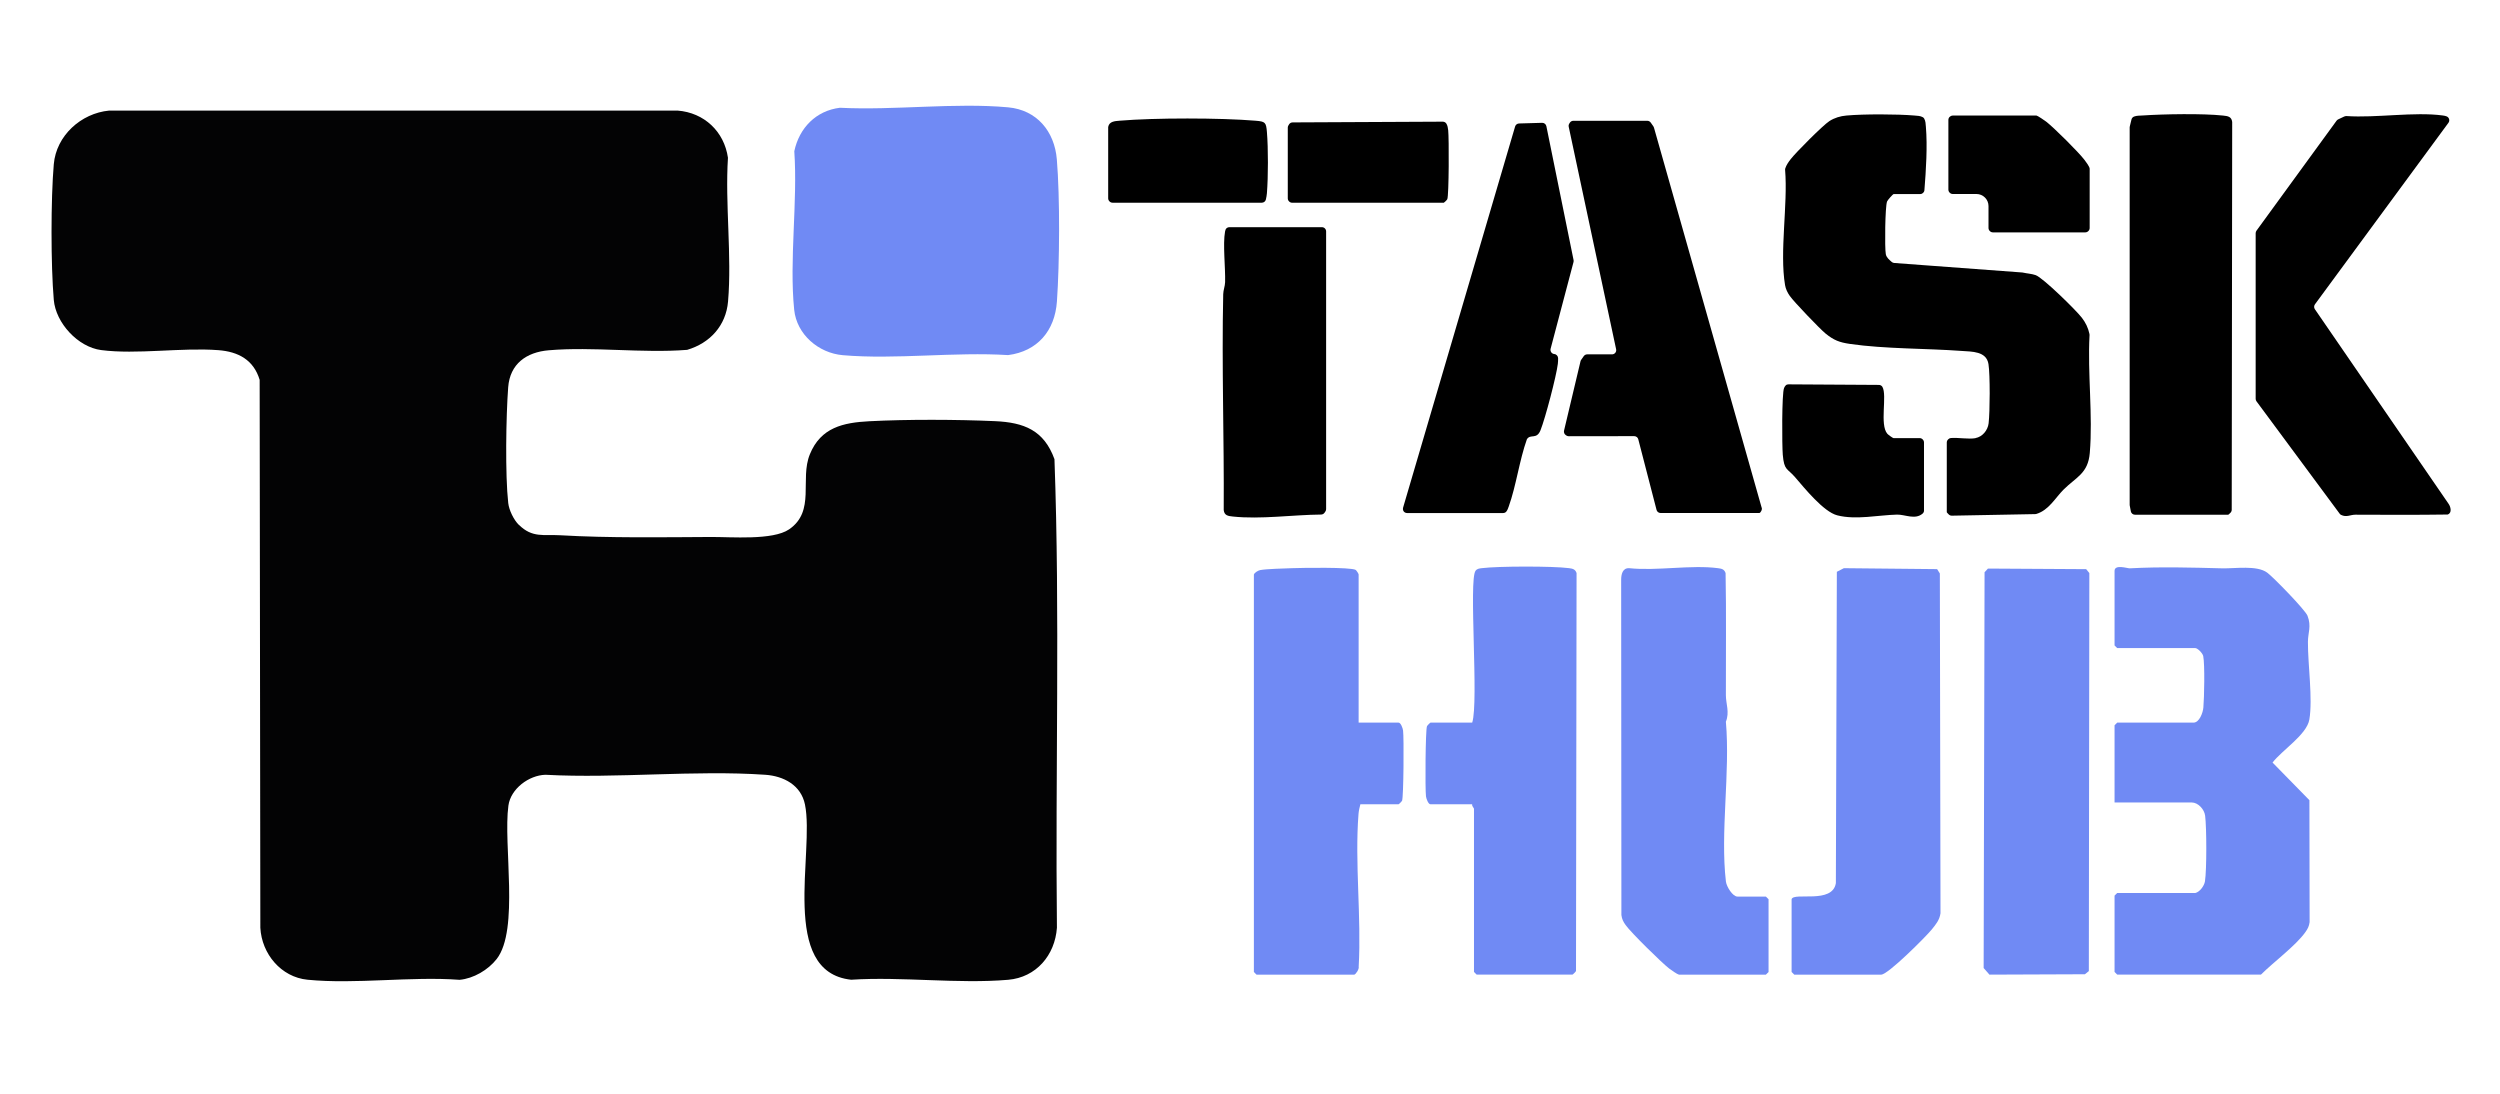
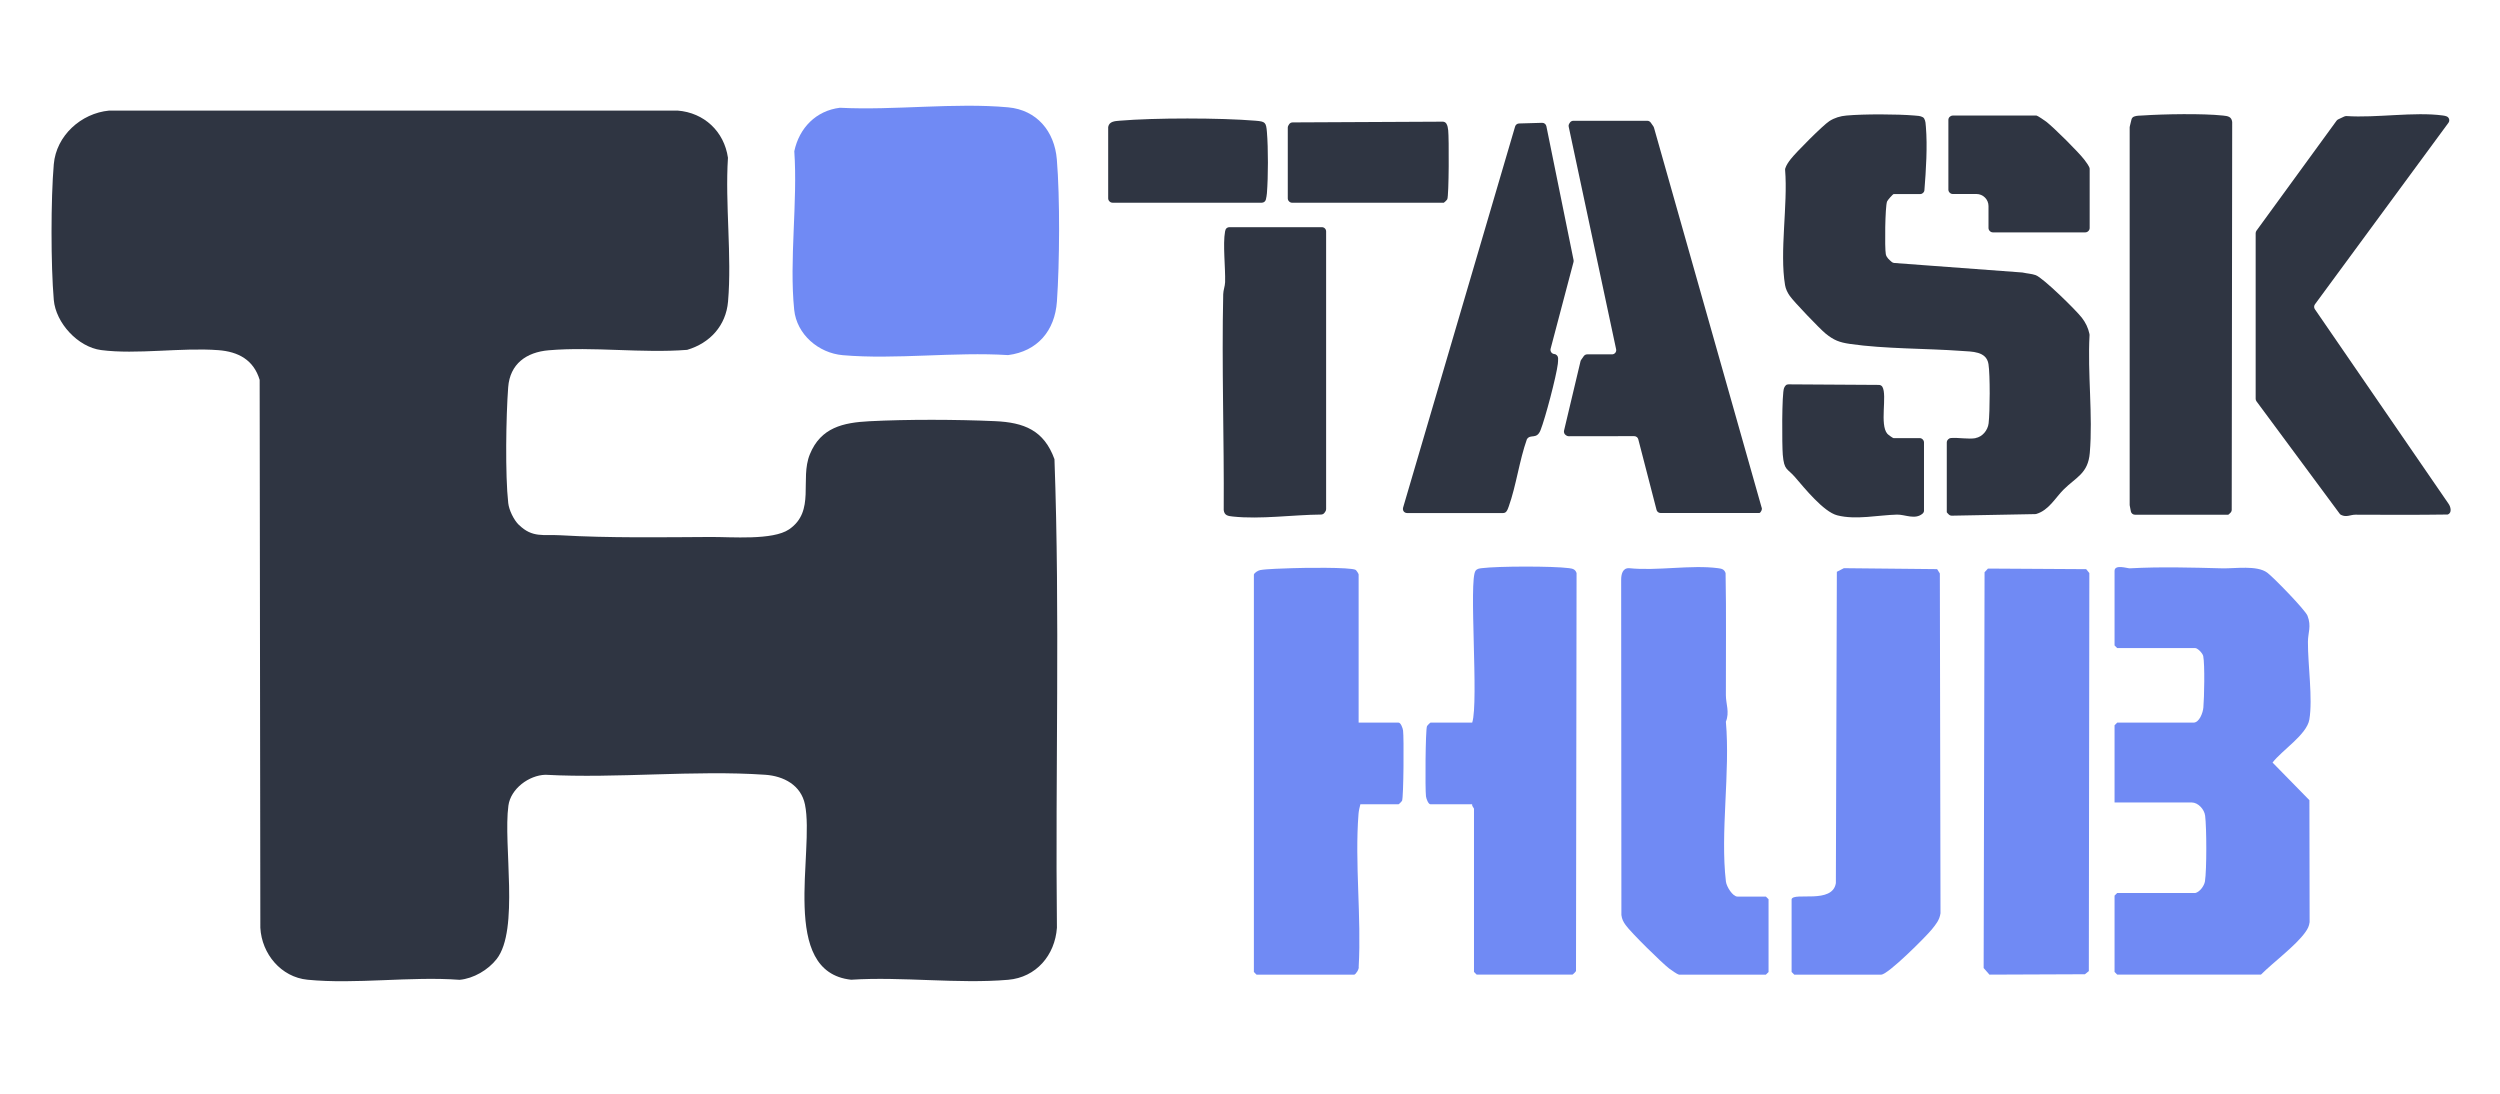
- <svg xmlns="http://www.w3.org/2000/svg" id="Layer_1" width="843.7" height="369.2" viewBox="0 0 843.7 369.2">
+ <svg xmlns="http://www.w3.org/2000/svg" id="Layer_1" version="1.1" viewBox="0 0 843.7 369.2">
  <defs>
-     <style>.cls-1{fill:#030304;}.cls-2{fill:#708af4;}</style>
+     <style>
+       .st0 {
+         fill: #708af4;
+       }
+ 
+       .st1 {
+         fill: #2f3542;
+       }
+     </style>
  </defs>
-   <path class="cls-2" d="M740.87,301.37c1.48-.32,3.02-2.41,3.26-3.93.61-3.9.57-18.11.06-22.15-.27-2.18-2.39-4.47-4.52-4.47h-26.05v-26.05l.9-.9h25.75c1.97,0,3.17-3.35,3.32-5.06.3-3.3.52-14.52-.04-17.38-.2-1-1.91-2.71-2.68-2.71h-26.35l-.9-.9v-25.15c0-2.33,4.38-.83,5.12-.87,10.53-.57,20.62-.27,31.09,0,4.55.12,11.83-1.12,15.31,1.46,2.11,1.56,12.83,12.58,13.6,14.55,1.38,3.55.15,5.71.14,8.79-.04,7.78,1.67,19.17.48,26.23-.86,5.1-9.28,10.39-12.42,14.52l12.44,12.7.07,41.14c-.2,1.43-.61,2.22-1.42,3.37-3.25,4.6-10.84,10.18-15,14.35h-48.51l-.9-.9v-25.75l.9-.9h26.35,0Z" />
-   <path class="cls-2" d="M423.18,193.87c.17-.59,1.41-1.35,2.11-1.48,2.1-.4,8.12-.54,10.73-.64,3.2-.13,19.91-.39,21.48.58.31.19,1.01,1.31,1.01,1.54v50h13.47c.76,0,1.42,1.87,1.53,2.67.31,2.34.18,22.56-.34,23.68-.13.28-1.08,1.21-1.19,1.21h-12.88c-.28,1.1-.54,2.11-.63,3.27-1.3,16.55,1.01,34.82.06,51.56.23.76-1.04,2.67-1.53,2.67h-32.94l-.9-.9v-134.14l.02-.02Z" />
-   <path class="cls-2" d="M496.84,271.43h-14.07c-.76,0-1.42-1.87-1.53-2.67-.31-2.34-.18-22.56.34-23.68.13-.28,1.08-1.21,1.19-1.21h14.07c2.25-6.91-1.24-48.24,1.14-51.26.57-.73,1.29-.76,2.13-.87,5.46-.69,23.99-.72,29.4,0,1.22.16,2.1.34,2.55,1.65l-.19,134.31c-.13.28-1.08,1.21-1.19,1.21h-32.34l-.9-.9v-55.09c0-.2-.79-.91-.6-1.5h0Z" />
-   <path class="cls-2" d="M604.63,303.46c.77-2.49,13.8,1.74,14.94-5.42l.33-105.07,2.37-1.22,31.47.32.92,1.47.22,114.66c-.32,2.28-1.55,3.75-2.93,5.46-2,2.46-14.78,15.26-17.08,15.26h-29.34l-.9-.9v-24.55h0Z" />
-   <path class="cls-2" d="M566.6,328.92c-.59-.12-2.66-1.58-3.31-2.08-2.6-2.02-12.91-12.16-14.68-14.66-.81-1.15-1.22-1.94-1.42-3.37l-.08-113.16c0-1.85.49-3.99,2.69-3.9,9.34.99,20.96-1.2,30,0,1.22.16,2.1.34,2.55,1.65.27,13.74.06,27.48.1,41.23,0,2.88,1.31,5.71,0,8.93,1.51,17.01-1.94,37.32.01,53.94.2,1.71,2.28,5.08,3.91,5.08h9.58l.9.9v24.55l-.9.9h-29.35Z" />
-   <polygon class="cls-2" points="670.9 191.88 704.04 192.08 705.11 193.4 704.94 327.72 703.62 328.79 671.4 328.92 669.44 326.69 669.75 193.12 670.9 191.88" />
-   <path d="M666.69,147.84c2.36-.42,4.15-2.64,4.43-4.99.45-3.82.53-16.33-.05-19.98-.7-4.39-5.6-4.18-9.09-4.44-12.01-.88-25.86-.65-37.64-2.36-3.58-.52-5.47-1.25-8.25-3.51-1.92-1.56-10.71-10.74-12.05-12.66-.77-1.09-1.4-2.35-1.62-3.68-1.89-11.28.98-27.05.02-38.86-.02-.18,0-.37.06-.55.39-1.17,1.08-2.14,1.83-3.11,1.71-2.22,10.91-11.47,13.05-12.83,1.75-1.12,3.69-1.7,5.76-1.88,5.92-.53,17.05-.5,22.99,0,.97.08,1.95.09,2.8.58.18.1.34.26.44.44.49.86.5,1.83.58,2.8.55,6.59.04,14.62-.5,21.37-.06.74-.68,1.31-1.42,1.31h-8.98c-.21,0-2,2-2.2,2.5-.67,1.64-.83,15.68-.43,17.78.22,1.16,1.17,1.9,2,2.63.23.2.53.33.84.35l43.22,3.21c.06,0,.13.01.19.03,1.4.32,2.99.39,4.32.86,2.46.86,13.68,11.87,15.61,14.4,1.27,1.66,2.13,3.42,2.55,5.47.02.12.03.25.03.37-.71,12.87,1.16,27.1.08,39.79-.59,6.95-4.61,8.13-8.84,12.34-2.8,2.78-4.95,6.94-9.18,8.22-.13.04-.26.06-.4.06l-28.15.53c-.37,0-.73-.13-1-.39-.33-.32-.69-.71-.69-.77v-23.53c0-.38.15-.74.42-1.01l.1-.1c.24-.24.54-.39.88-.41,2.62-.19,5.93.47,8.31.05l-.02-.03Z" />
-   <path d="M559.05,172.07l-6.16-23.81c-.16-.63-.73-1.07-1.38-1.07l-22.1.03c-.29,0-.56-.09-.8-.25l-.19-.13c-.49-.33-.72-.93-.59-1.51l5.56-23.4c.04-.18.12-.34.22-.49l.87-1.24c.27-.38.7-.61,1.16-.61h8.38c.91,0,1.58-.83,1.39-1.72l-16-75.09c-.08-.36-.01-.73.18-1.04l.18-.3c.26-.42.72-.68,1.21-.68h24.94c.46,0,.9.23,1.17.61l.89,1.27c.09.13.16.28.2.43l36.32,128.17c.37.62-.35,1.89-.77,1.89h-33.31c-.65,0-1.22-.44-1.38-1.07h.01Z" />
-   <path d="M791.22,39.3c.22-.1.45-.15.69-.13,10.05.68,22.82-1.5,32.47-.2.53.07.98.16,1.37.33.82.37,1.08,1.41.55,2.14l-45.05,61.26c-.36.49-.37,1.15-.03,1.65l45.1,65.64c.73.99,1.29,3.13-.29,3.65-10.37.15-20.74.11-31.11.06-1.78,0-3.01.99-4.87.06-.19-.09-.35-.24-.47-.41l-28.06-37.91c-.18-.25-.28-.54-.28-.85v-55.89c0-.3.1-.59.27-.84l27.03-37.12c.14-.19.33-.35.54-.45l2.14-1.01v.02Z" />
-   <path d="M719.12,172.57l-.37-1.92c-.02-.09-.03-.18-.03-.27V42.97c0-.11.02-.23.05-.34l.56-2.3c.11-.45.43-.82.86-.99.93-.36,1.94-.3,2.95-.37,7.07-.48,20.22-.71,27.1.03,1.61.17,2.86.34,3.08,2.17l-.16,130.87c0,.36-.14.71-.39.97-.32.34-.72.7-.78.7h-31.48c-.68,0-1.27-.48-1.4-1.15h.01Z" />
-   <path d="M473.61,172.4s-.03-.06-.04-.09c-.14-.31-.16-.66-.06-.98l37.81-128.64c.17-.59.71-1,1.33-1.02l7.78-.22c.69-.02,1.3.46,1.44,1.14l9.18,45.19c.04.21.04.44-.02.65l-7.73,29.27c-.22.85.37,1.7,1.24,1.78h0c.73.07,1.28.69,1.29,1.43,0,.62-.01,1.25-.09,1.87-.5,4.19-4.26,18.44-5.84,22.4-1.31,3.29-3.39,1.15-4.6,3.05-2.56,7.19-3.6,15.61-6.13,22.7-.23.64-.43,1.24-.84,1.74-.25.31-.65.47-1.06.47h-32.41c-.52,0-1.01-.27-1.25-.73h0Z" />
-   <path d="M447.54,78.08v93.73c0,.29-.09.57-.25.81l-.29.42c-.26.38-.69.6-1.15.61-9.55.08-20.4,1.67-29.79.67-1.61-.17-2.86-.34-3.08-2.17.16-24.26-.7-48.6-.17-72.86.03-1.39.6-2.68.64-4.07.14-4.85-.81-12.79-.02-17.08.05-.25.1-.47.18-.66.21-.51.74-.81,1.28-.81h31.23c.79,0,1.42.64,1.42,1.42h0Z" />
-   <path d="M649.33,172.25c0,.4-.17.8-.47,1.06-2.53,2.21-5.94.3-8.65.36-6.31.15-13.9,1.87-20.19.24-4.61-1.19-11.04-9.18-14.21-12.86-2.67-3.1-3.7-2.19-4.16-7.6-.26-3.05-.36-20.79.45-22.53.16-.34.33-.66.58-.89s.58-.33.91-.32l30.49.19c.49,0,.96.25,1.2.67,1.66,2.9-1,12.74,1.66,15.82.29.34,1.85,1.46,2.07,1.46h8.82c.38,0,.74.15,1.01.42l.05.05c.27.27.42.63.42,1.01v22.94l.02-.02Z" />
-   <path d="M658.03,39.42c.27-.27.63-.42,1.01-.42h28.24c.3,0,2.72,1.63,3.25,2.04,2.68,2.08,10.92,10.27,12.95,12.93.49.64,1.74,2.31,1.74,2.97v20c0,.38-.15.74-.42,1.01l-.05.05c-.27.27-.63.42-1.01.42h-31.18c-.38,0-.74-.15-1.01-.42l-.05-.05c-.27-.27-.42-.63-.42-1.01v-7.4c0-2.24-1.83-4.07-4.07-4.07h-7.99c-.38,0-.74-.15-1.01-.42l-.05-.05c-.27-.27-.42-.63-.42-1.01v-23.53c0-.38.15-.74.42-1.01l.05-.05.02.02Z" />
-   <path d="M434.75,42.45c.08-.16.19-.34.3-.51.26-.39.7-.63,1.18-.63l50.67-.25c.49,0,.96.24,1.22.66.41.67.53,1.45.62,2.27.29,2.56.26,22.01-.31,23.24-.13.28-1.07,1.19-1.17,1.19h-51.18c-.38,0-.74-.15-1.01-.42l-.05-.05c-.27-.27-.42-.63-.42-1.01v-23.86c0-.22.05-.43.15-.63h0Z" />
-   <path d="M374,42.82c.34-1.86,2.26-1.95,3.8-2.08,11.84-1.01,34.08-.99,45.94,0,3.26.27,3.55.53,3.82,3.82.46,5.5.44,15.12,0,20.64-.06.73-.19,1.41-.34,2.09s-.72,1.12-1.39,1.12h-50.36c-.38,0-.74-.15-1.01-.42l-.05-.05c-.27-.27-.42-.63-.42-1.01v-24.12h.01Z" />
-   <path class="cls-1" d="M175.09,177.09c4.56,4.54,8.4,3.22,14.01,3.55,16.45.96,34.22.67,50.73.58,6.94-.04,20.96,1.19,26.47-2.57,8.99-6.14,3.55-16.85,7.01-25.33,3.69-9.06,11.25-10.7,20.07-11.16,12.78-.67,29.54-.6,42.4-.03,9.81.44,16.54,3.06,20.08,12.83,1.9,52.55.26,105.45.83,158.13-.66,9.28-6.99,16.75-16.45,17.57-16.91,1.45-35.86-1.13-53-.02-24.4-2.65-12.26-43.05-15.58-59.14-1.35-6.56-7.2-9.6-13.39-10.03-24.05-1.65-49.96,1.31-74.21,0-5.56.17-11.7,4.7-12.48,10.39-1.81,13.2,3.74,41.93-3.97,51.8-2.88,3.68-7.8,6.58-12.51,7.01-16.46-1.23-35.12,1.57-51.32-.03-8.94-.88-15.45-8.74-15.92-17.54l-.23-184.9c-2.03-6.75-7.2-9.52-13.95-10.03-12.41-.94-27.59,1.54-39.57-.03-7.83-1.03-15.29-9.16-15.96-16.94-1.01-11.69-1.01-34.08,0-45.76.83-9.68,9.22-17.22,18.68-18.12h191.86c8.94.7,15.7,7.04,16.98,15.92-1,15.68,1.36,33.05.03,48.53-.7,8.15-6.13,14.04-13.81,16.3-15.15,1.19-31.72-1.14-46.7.14-7.53.64-13.1,4.56-13.69,12.51-.73,9.71-1.04,29.63.02,39.06.27,2.39,1.86,5.65,3.55,7.33l.02-.02Z" />
-   <path class="cls-2" d="M283.5,36.37c18.23.93,38.74-1.79,56.71-.15,9.72.89,15.66,8.11,16.45,17.56,1.08,12.95.94,34.92.03,47.97-.69,9.87-6.56,16.81-16.48,18.09-18.02-1.15-37.99,1.56-55.77.03-8.21-.71-15.58-7.01-16.42-15.36-1.7-16.81,1.22-36.38.04-53.48,1.67-7.86,7.33-13.69,15.44-14.67h0Z" />
+   <path class="st0" d="M740.87,301.37c1.48-.32,3.02-2.41,3.26-3.93.61-3.9.57-18.11.06-22.15-.27-2.18-2.39-4.47-4.52-4.47h-26.05v-26.05l.9-.9h25.75c1.97,0,3.17-3.35,3.32-5.06.3-3.3.52-14.52-.04-17.38-.2-1-1.91-2.71-2.68-2.71h-26.35l-.9-.9v-25.15c0-2.33,4.38-.83,5.12-.87,10.53-.57,20.62-.27,31.09,0,4.55.12,11.83-1.12,15.31,1.46,2.11,1.56,12.83,12.58,13.6,14.55,1.38,3.55.15,5.71.14,8.79-.04,7.78,1.67,19.17.48,26.23-.86,5.1-9.28,10.39-12.42,14.52l12.44,12.7.07,41.14c-.2,1.43-.61,2.22-1.42,3.37-3.25,4.6-10.84,10.18-15,14.35h-48.51l-.9-.9v-25.75l.9-.9h26.35,0Z" />
+   <path class="st0" d="M423.18,193.87c.17-.59,1.41-1.35,2.11-1.48,2.1-.4,8.12-.54,10.73-.64,3.2-.13,19.91-.39,21.48.58.31.19,1.01,1.31,1.01,1.54v50h13.47c.76,0,1.42,1.87,1.53,2.67.31,2.34.18,22.56-.34,23.68-.13.28-1.08,1.21-1.19,1.21h-12.88c-.28,1.1-.54,2.11-.63,3.27-1.3,16.55,1.01,34.82.06,51.56.23.76-1.04,2.67-1.53,2.67h-32.94l-.9-.9v-134.14l.02-.02Z" />
+   <path class="st0" d="M496.84,271.43h-14.07c-.76,0-1.42-1.87-1.53-2.67-.31-2.34-.18-22.56.34-23.68.13-.28,1.08-1.21,1.19-1.21h14.07c2.25-6.91-1.24-48.24,1.14-51.26.57-.73,1.29-.76,2.13-.87,5.46-.69,23.99-.72,29.4,0,1.22.16,2.1.34,2.55,1.65l-.19,134.31c-.13.28-1.08,1.21-1.19,1.21h-32.34l-.9-.9v-55.09c0-.2-.79-.91-.6-1.5h0Z" />
+   <path class="st0" d="M604.63,303.46c.77-2.49,13.8,1.74,14.94-5.42l.33-105.07,2.37-1.22,31.47.32.92,1.47.22,114.66c-.32,2.28-1.55,3.75-2.93,5.46-2,2.46-14.78,15.26-17.08,15.26h-29.34l-.9-.9v-24.55h0Z" />
+   <path class="st0" d="M566.6,328.92c-.59-.12-2.66-1.58-3.31-2.08-2.6-2.02-12.91-12.16-14.68-14.66-.81-1.15-1.22-1.94-1.42-3.37l-.08-113.16c0-1.85.49-3.99,2.69-3.9,9.34.99,20.96-1.2,30,0,1.22.16,2.1.34,2.55,1.65.27,13.74.06,27.48.1,41.23,0,2.88,1.31,5.71,0,8.93,1.51,17.01-1.94,37.32.01,53.94.2,1.71,2.28,5.08,3.91,5.08h9.58l.9.9v24.55l-.9.9h-29.35Z" />
+   <polygon class="st0" points="670.9 191.88 704.04 192.08 705.11 193.4 704.94 327.72 703.62 328.79 671.4 328.92 669.44 326.69 669.75 193.12 670.9 191.88" />
+   <path class="st1" d="M666.69,147.84c2.36-.42,4.15-2.64,4.43-4.99.45-3.82.53-16.33-.05-19.98-.7-4.39-5.6-4.18-9.09-4.44-12.01-.88-25.86-.65-37.64-2.36-3.58-.52-5.47-1.25-8.25-3.51-1.92-1.56-10.71-10.74-12.05-12.66-.77-1.09-1.4-2.35-1.62-3.68-1.89-11.28.98-27.05.02-38.86-.02-.18,0-.37.06-.55.39-1.17,1.08-2.14,1.83-3.11,1.71-2.22,10.91-11.47,13.05-12.83,1.75-1.12,3.69-1.7,5.76-1.88,5.92-.53,17.05-.5,22.99,0,.97.08,1.95.09,2.8.58.18.1.34.26.44.44.49.86.5,1.83.58,2.8.55,6.59.04,14.62-.5,21.37-.06.74-.68,1.31-1.42,1.31h-8.98c-.21,0-2,2-2.2,2.5-.67,1.64-.83,15.68-.43,17.78.22,1.16,1.17,1.9,2,2.63.23.2.53.33.84.35l43.22,3.21c.06,0,.13.01.19.03,1.4.32,2.99.39,4.32.86,2.46.86,13.68,11.87,15.61,14.4,1.27,1.66,2.13,3.42,2.55,5.47.02.12.03.25.03.37-.71,12.87,1.16,27.1.08,39.79-.59,6.95-4.61,8.13-8.84,12.34-2.8,2.78-4.95,6.94-9.18,8.22-.13.04-.26.06-.4.06l-28.15.53c-.37,0-.73-.13-1-.39-.33-.32-.69-.71-.69-.77v-23.53c0-.38.15-.74.42-1.01l.1-.1c.24-.24.54-.39.88-.41,2.62-.19,5.93.47,8.31.05l-.02-.03h0Z" />
+   <path class="st1" d="M559.05,172.07l-6.16-23.81c-.16-.63-.73-1.07-1.38-1.07l-22.1.03c-.29,0-.56-.09-.8-.25l-.19-.13c-.49-.33-.72-.93-.59-1.51l5.56-23.4c.04-.18.12-.34.22-.49l.87-1.24c.27-.38.7-.61,1.16-.61h8.38c.91,0,1.58-.83,1.39-1.72l-16-75.09c-.08-.36-.01-.73.18-1.04l.18-.3c.26-.42.72-.68,1.21-.68h24.94c.46,0,.9.23,1.17.61l.89,1.27c.09.13.16.28.2.43l36.32,128.17c.37.62-.35,1.89-.77,1.89h-33.31c-.65,0-1.22-.44-1.38-1.07h.01Z" />
+   <path class="st1" d="M791.22,39.3c.22-.1.45-.15.69-.13,10.05.68,22.82-1.5,32.47-.2.53.07.98.16,1.37.33.82.37,1.08,1.41.55,2.14l-45.05,61.26c-.36.49-.37,1.15-.03,1.65l45.1,65.64c.73.99,1.29,3.13-.29,3.65-10.37.15-20.74.11-31.11.06-1.78,0-3.01.99-4.87.06-.19-.09-.35-.24-.47-.41l-28.06-37.91c-.18-.25-.28-.54-.28-.85v-55.89c0-.3.1-.59.27-.84l27.03-37.12c.14-.19.33-.35.54-.45l2.14-1.01v.02h0Z" />
+   <path class="st1" d="M719.12,172.57l-.37-1.92c-.02-.09-.03-.18-.03-.27V42.97c0-.11.02-.23.05-.34l.56-2.3c.11-.45.43-.82.86-.99.93-.36,1.94-.3,2.95-.37,7.07-.48,20.22-.71,27.1.03,1.61.17,2.86.34,3.08,2.17l-.16,130.87c0,.36-.14.71-.39.97-.32.34-.72.7-.78.7h-31.48c-.68,0-1.27-.48-1.4-1.15h.01Z" />
+   <path class="st1" d="M473.61,172.4s-.03-.06-.04-.09c-.14-.31-.16-.66-.06-.98l37.81-128.64c.17-.59.71-1,1.33-1.02l7.78-.22c.69-.02,1.3.46,1.44,1.14l9.18,45.19c.04.21.04.44-.02.65l-7.73,29.27c-.22.85.37,1.7,1.24,1.78h0c.73.07,1.28.69,1.29,1.43,0,.62-.01,1.25-.09,1.87-.5,4.19-4.26,18.44-5.84,22.4-1.31,3.29-3.39,1.15-4.6,3.05-2.56,7.19-3.6,15.61-6.13,22.7-.23.64-.43,1.24-.84,1.74-.25.31-.65.47-1.06.47h-32.41c-.52,0-1.01-.27-1.25-.73h0Z" />
+   <path class="st1" d="M447.54,78.08v93.73c0,.29-.09.57-.25.81l-.29.42c-.26.38-.69.6-1.15.61-9.55.08-20.4,1.67-29.79.67-1.61-.17-2.86-.34-3.08-2.17.16-24.26-.7-48.6-.17-72.86.03-1.39.6-2.68.64-4.07.14-4.85-.81-12.79-.02-17.08.05-.25.1-.47.18-.66.21-.51.74-.81,1.28-.81h31.23c.79,0,1.42.64,1.42,1.42h0Z" />
+   <path class="st1" d="M649.33,172.25c0,.4-.17.8-.47,1.06-2.53,2.21-5.94.3-8.65.36-6.31.15-13.9,1.87-20.19.24-4.61-1.19-11.04-9.18-14.21-12.86-2.67-3.1-3.7-2.19-4.16-7.6-.26-3.05-.36-20.79.45-22.53.16-.34.33-.66.58-.89s.58-.33.91-.32l30.49.19c.49,0,.96.25,1.2.67,1.66,2.9-1,12.74,1.66,15.82.29.34,1.85,1.46,2.07,1.46h8.82c.38,0,.74.15,1.01.42l.05.05c.27.27.42.63.42,1.01v22.94l.02-.02h0Z" />
+   <path class="st1" d="M658.03,39.42c.27-.27.63-.42,1.01-.42h28.24c.3,0,2.72,1.63,3.25,2.04,2.68,2.08,10.92,10.27,12.95,12.93.49.64,1.74,2.31,1.74,2.97v20c0,.38-.15.74-.42,1.01l-.05.05c-.27.27-.63.42-1.01.42h-31.18c-.38,0-.74-.15-1.01-.42l-.05-.05c-.27-.27-.42-.63-.42-1.01v-7.4c0-2.24-1.83-4.07-4.07-4.07h-7.99c-.38,0-.74-.15-1.01-.42l-.05-.05c-.27-.27-.42-.63-.42-1.01v-23.53c0-.38.15-.74.42-1.01l.05-.05.02.02h0Z" />
+   <path class="st1" d="M434.75,42.45c.08-.16.19-.34.3-.51.26-.39.7-.63,1.18-.63l50.67-.25c.49,0,.96.24,1.22.66.41.67.53,1.45.62,2.27.29,2.56.26,22.01-.31,23.24-.13.28-1.07,1.19-1.17,1.19h-51.18c-.38,0-.74-.15-1.01-.42l-.05-.05c-.27-.27-.42-.63-.42-1.01v-23.86c0-.22.05-.43.15-.63h0Z" />
+   <path class="st1" d="M374,42.82c.34-1.86,2.26-1.95,3.8-2.08,11.84-1.01,34.08-.99,45.94,0,3.26.27,3.55.53,3.82,3.82.46,5.5.44,15.12,0,20.64-.06.73-.19,1.41-.34,2.09s-.72,1.12-1.39,1.12h-50.36c-.38,0-.74-.15-1.01-.42l-.05-.05c-.27-.27-.42-.63-.42-1.01v-24.12h.01Z" />
+   <path class="st1" d="M175.09,177.09c4.56,4.54,8.4,3.22,14.01,3.55,16.45.96,34.22.67,50.73.58,6.94-.04,20.96,1.19,26.47-2.57,8.99-6.14,3.55-16.85,7.01-25.33,3.69-9.06,11.25-10.7,20.07-11.16,12.78-.67,29.54-.6,42.4-.03,9.81.44,16.54,3.06,20.08,12.83,1.9,52.55.26,105.45.83,158.13-.66,9.28-6.99,16.75-16.45,17.57-16.91,1.45-35.86-1.13-53-.02-24.4-2.65-12.26-43.05-15.58-59.14-1.35-6.56-7.2-9.6-13.39-10.03-24.05-1.65-49.96,1.31-74.21,0-5.56.17-11.7,4.7-12.48,10.39-1.81,13.2,3.74,41.93-3.97,51.8-2.88,3.68-7.8,6.58-12.51,7.01-16.46-1.23-35.12,1.57-51.32-.03-8.94-.88-15.45-8.74-15.92-17.54l-.23-184.9c-2.03-6.75-7.2-9.52-13.95-10.03-12.41-.94-27.59,1.54-39.57-.03-7.83-1.03-15.29-9.16-15.96-16.94-1.01-11.69-1.01-34.08,0-45.76.83-9.68,9.22-17.22,18.68-18.12h191.86c8.94.7,15.7,7.04,16.98,15.92-1,15.68,1.36,33.05.03,48.53-.7,8.15-6.13,14.04-13.81,16.3-15.15,1.19-31.72-1.14-46.7.14-7.53.64-13.1,4.56-13.69,12.51-.73,9.71-1.04,29.63.02,39.06.27,2.39,1.86,5.65,3.55,7.33l.02-.02h0Z" />
+   <path class="st0" d="M283.5,36.37c18.23.93,38.74-1.79,56.71-.15,9.72.89,15.66,8.11,16.45,17.56,1.08,12.95.94,34.92.03,47.97-.69,9.87-6.56,16.81-16.48,18.09-18.02-1.15-37.99,1.56-55.77.03-8.21-.71-15.58-7.01-16.42-15.36-1.7-16.81,1.22-36.38.04-53.48,1.67-7.86,7.33-13.69,15.44-14.67h0Z" />
</svg>
